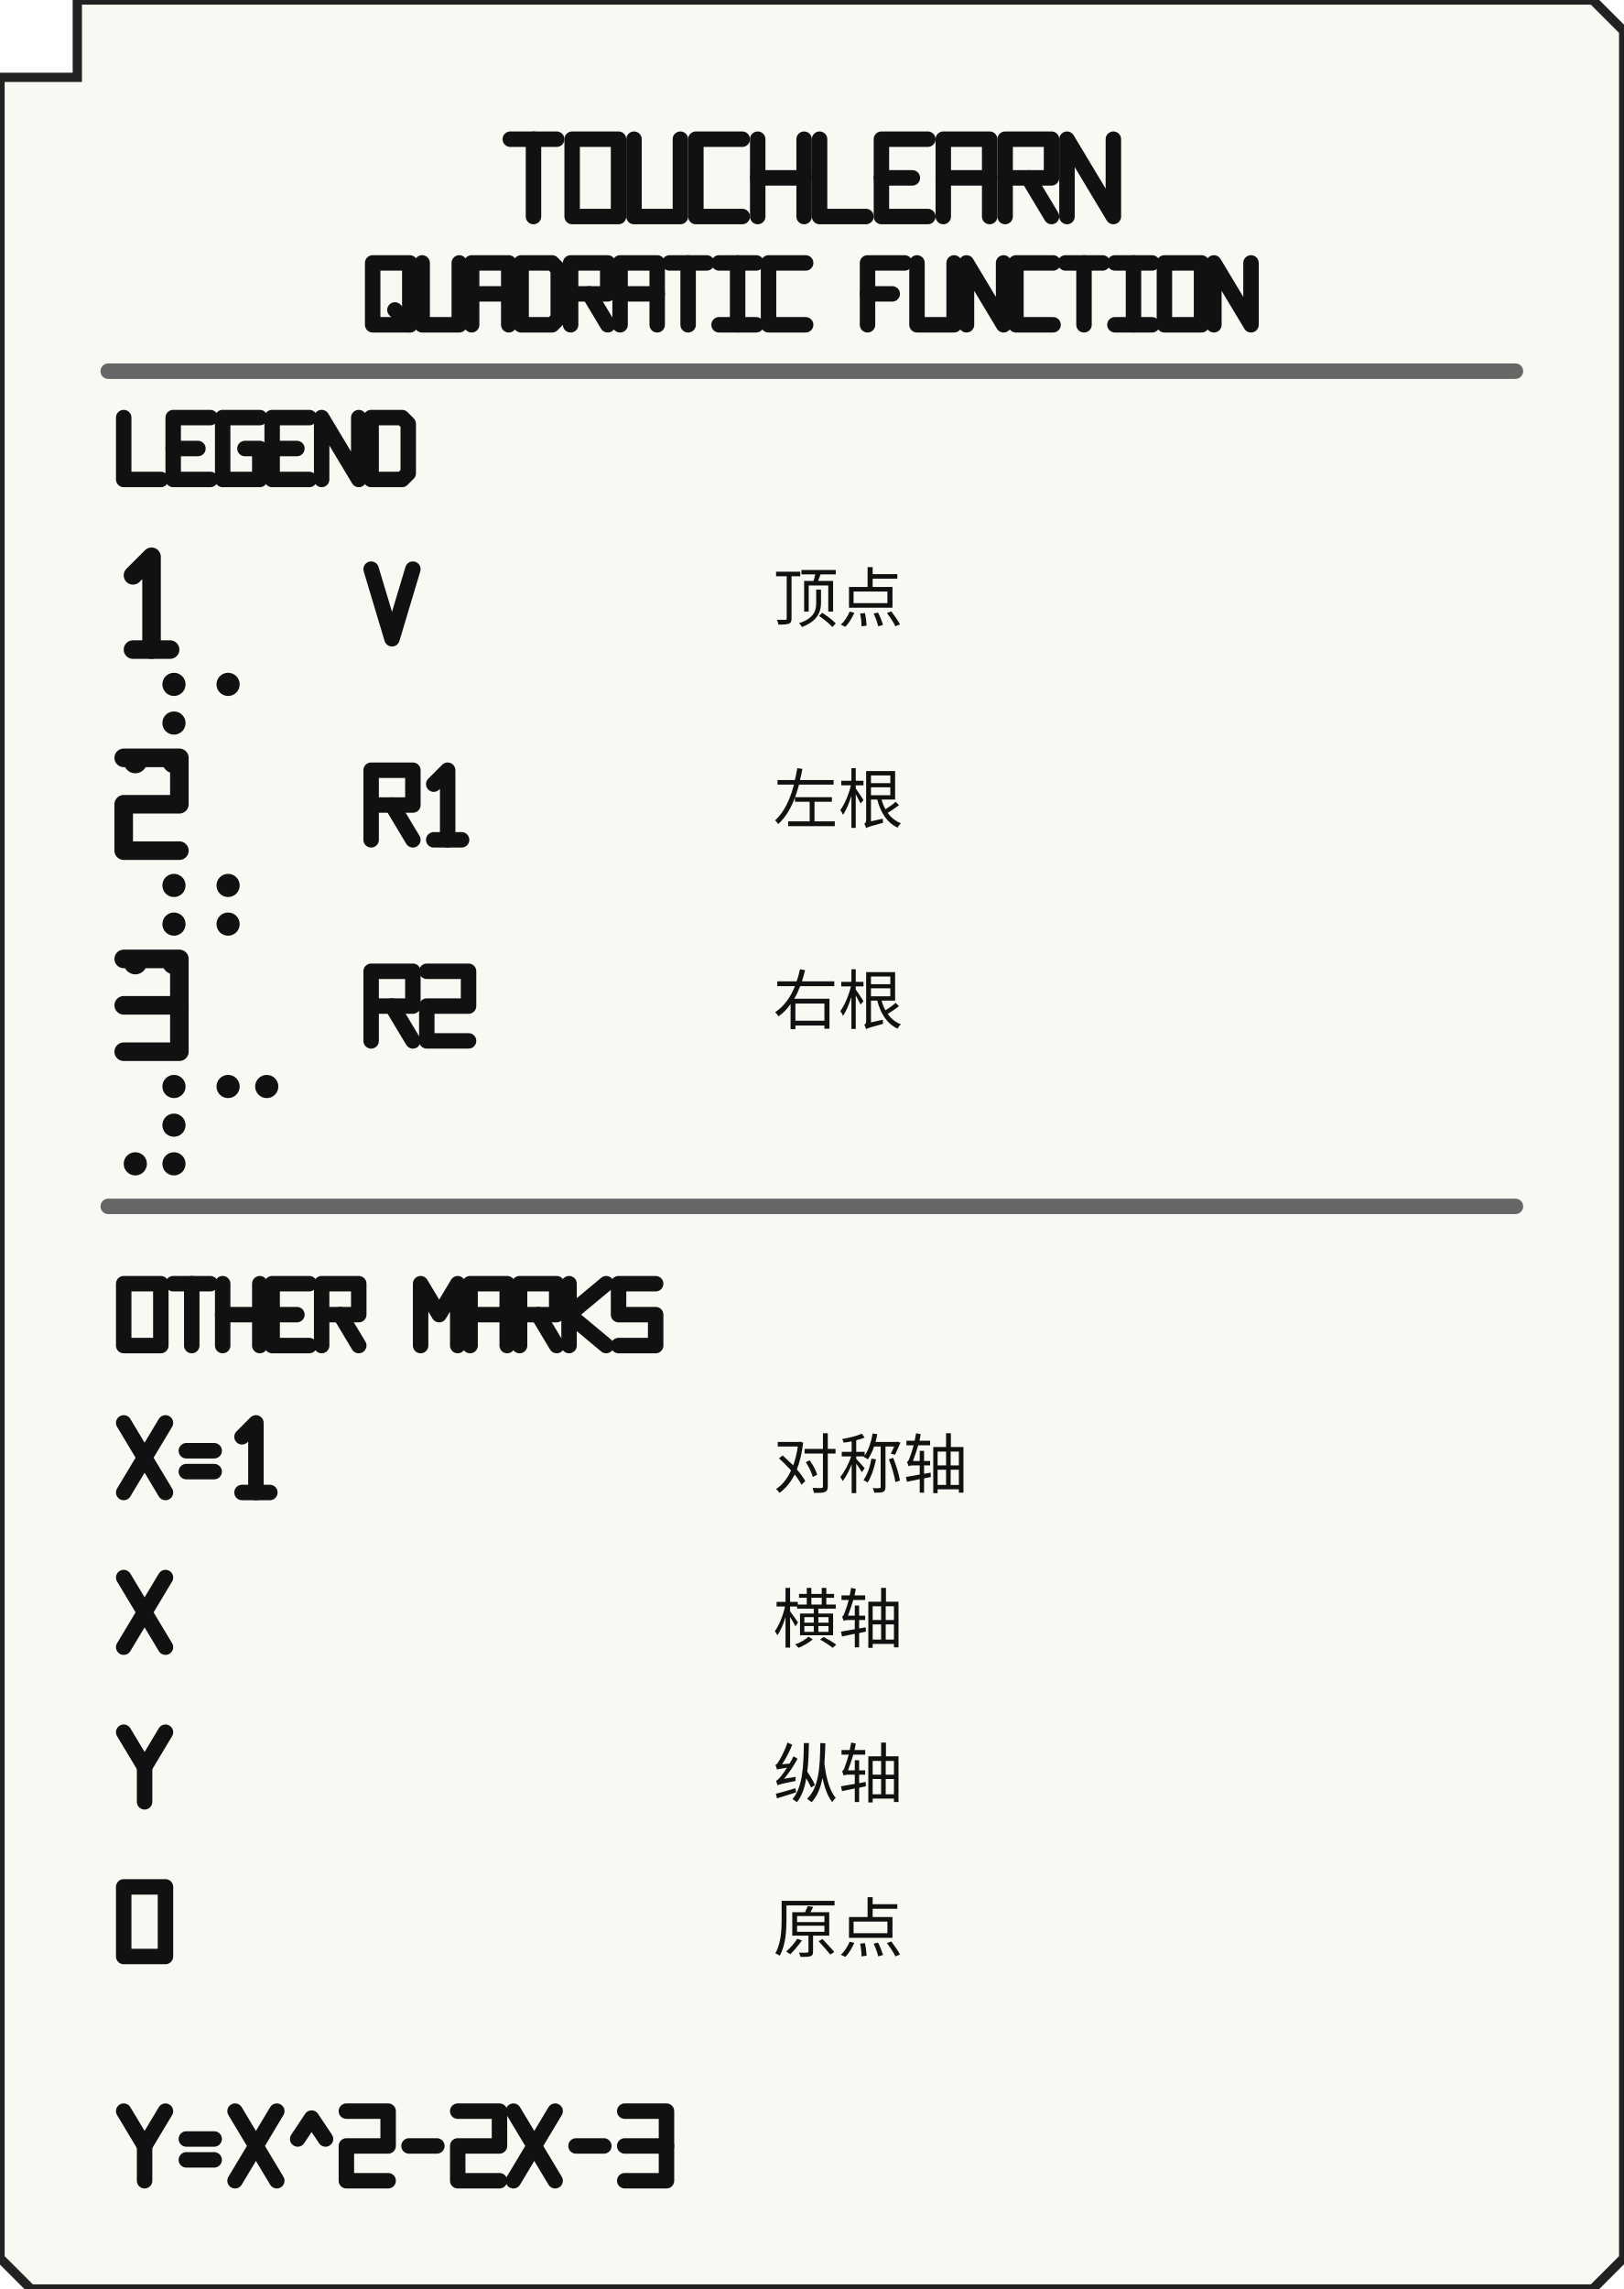
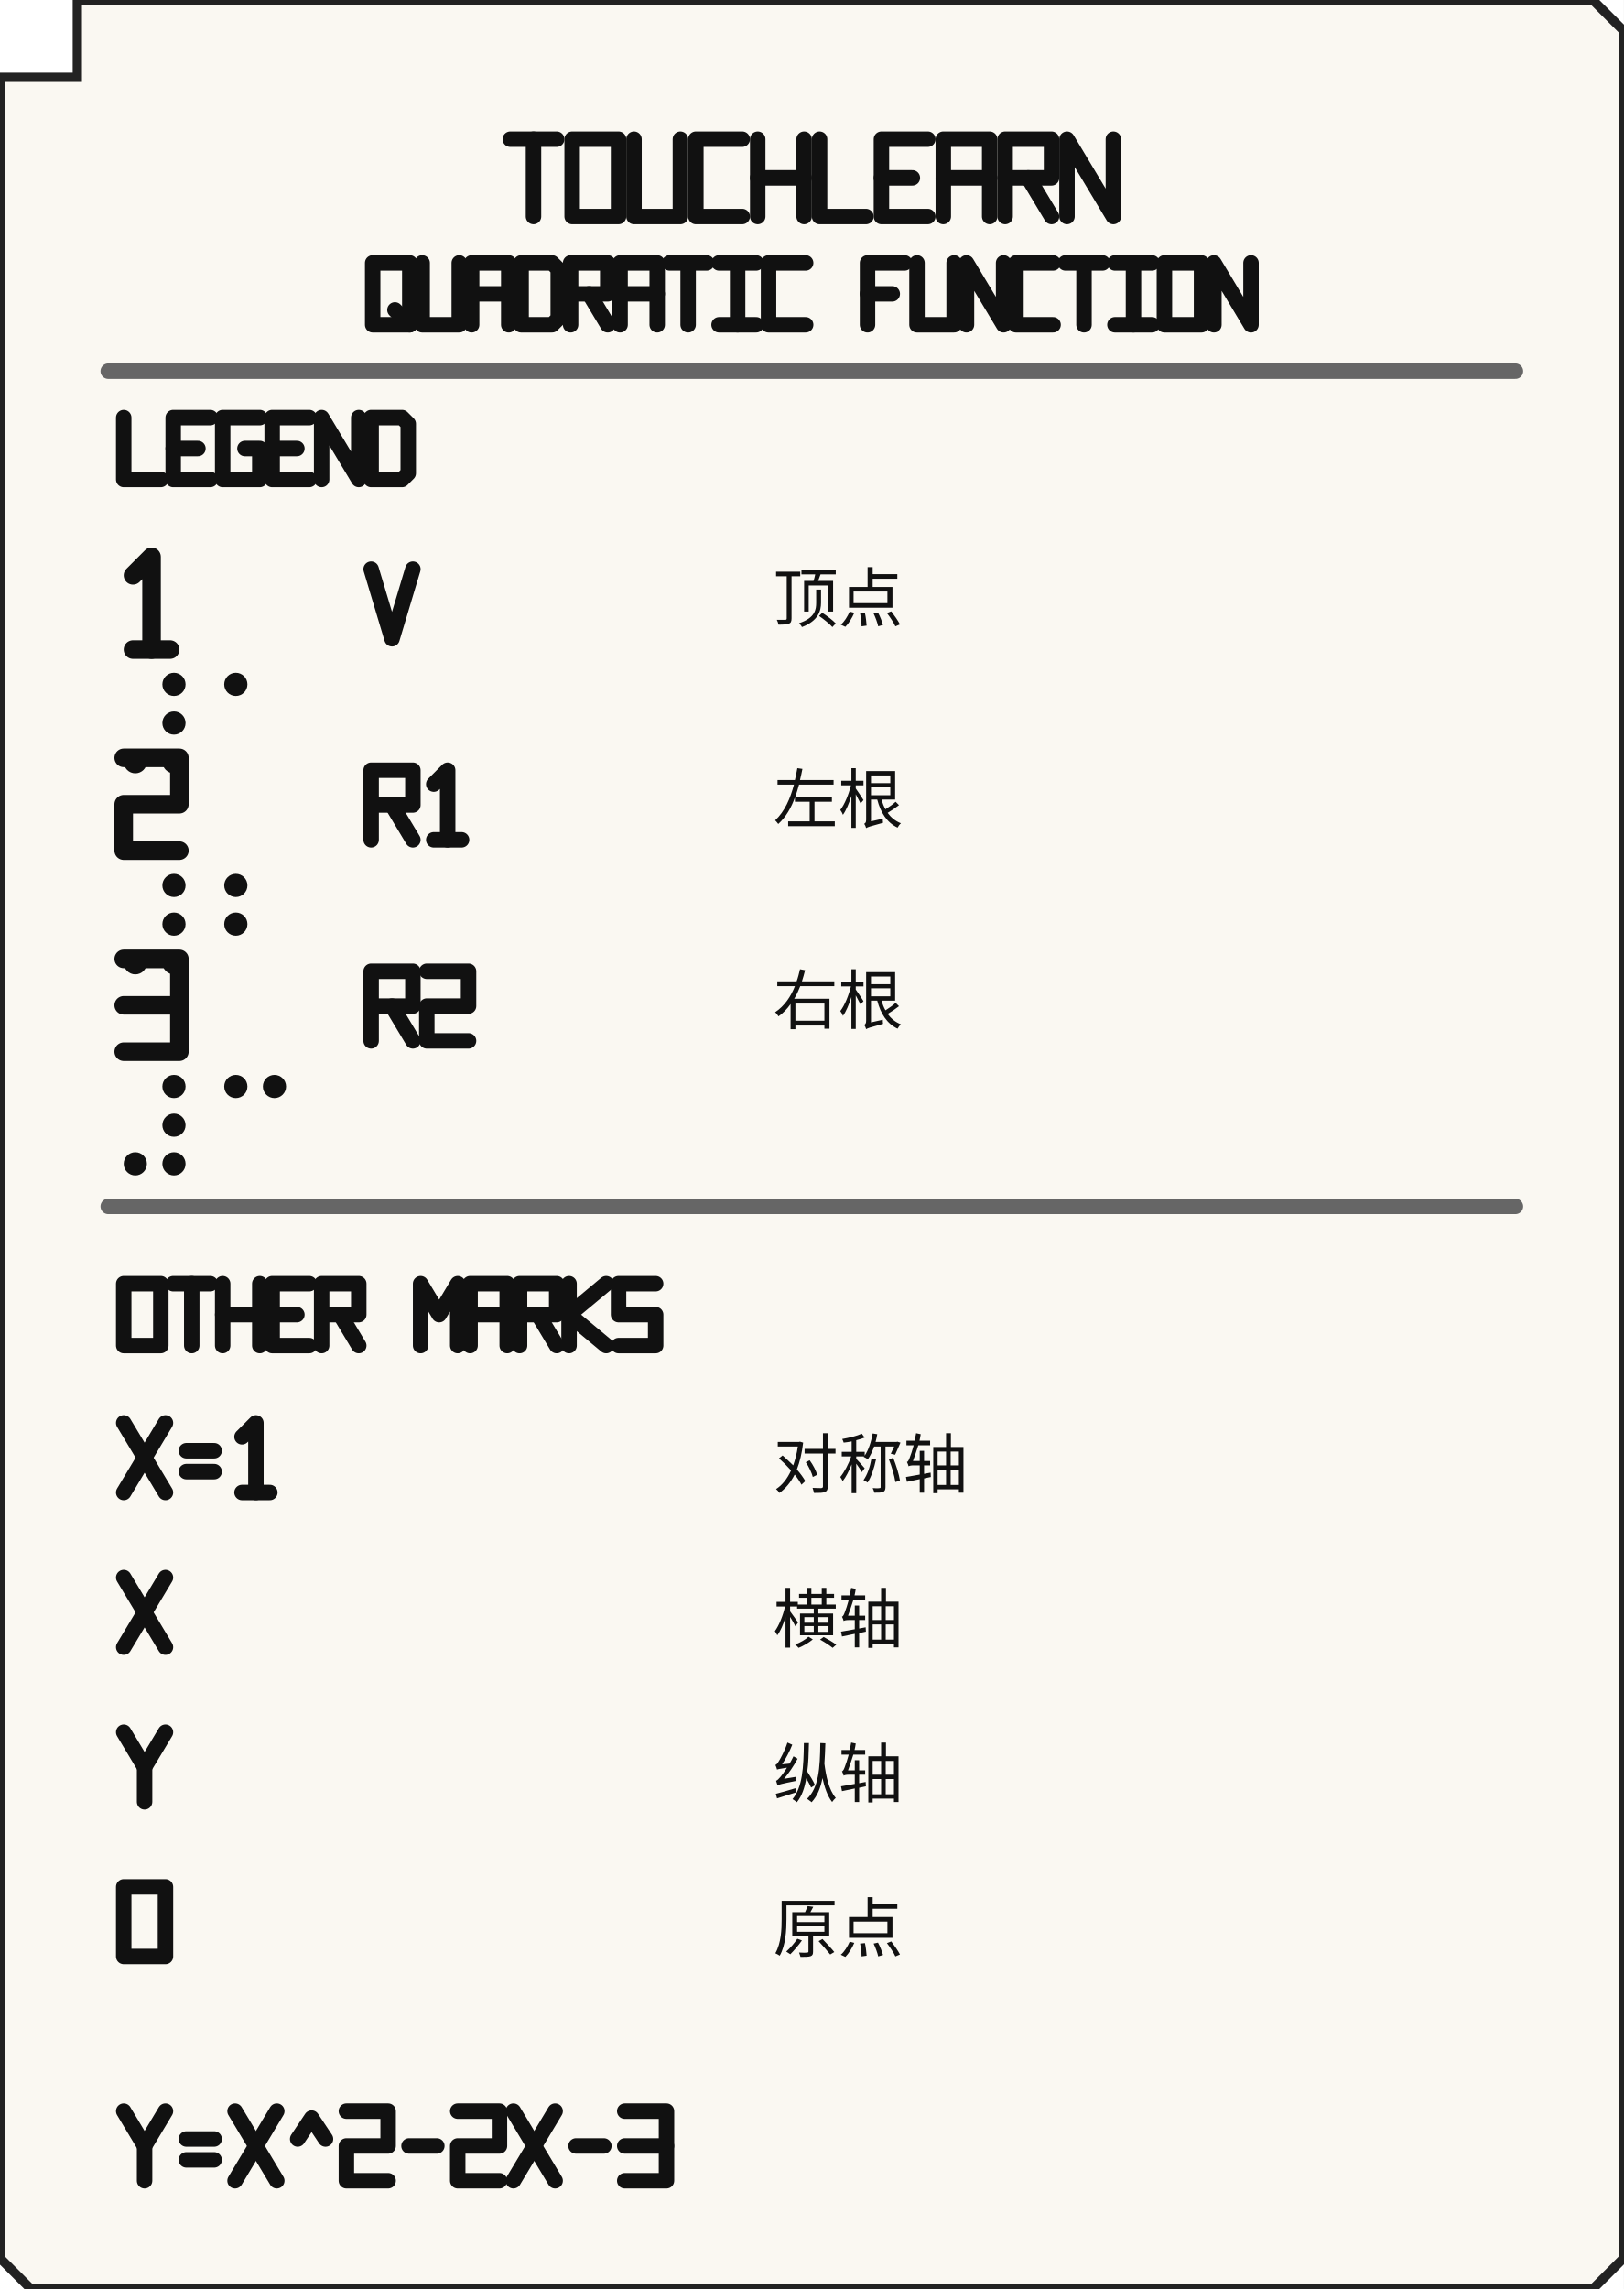
<svg xmlns="http://www.w3.org/2000/svg" width="105mm" height="148mm" viewBox="0 0 105 148">
  <rect width="100%" height="100%" fill="#ffffff" />
  <polygon points="5,0 103,0 105,2 105,146 103,148 2,148 0,146 0,5 5,5" fill="#faf8f2" stroke="#222222" stroke-width="0.6" />
  <g id="legend_title" data-kind="title">
    <polyline points="33,9 36,9" fill="none" stroke="#111111" stroke-width="1" stroke-linecap="round" stroke-linejoin="round" />
    <polyline points="34.5,9 34.5,14" fill="none" stroke="#111111" stroke-width="1" stroke-linecap="round" stroke-linejoin="round" />
    <polyline points="37,9 40,9 40,14 37,14 37,9" fill="none" stroke="#111111" stroke-width="1" stroke-linecap="round" stroke-linejoin="round" />
    <polyline points="41,9 41,14 44,14 44,9" fill="none" stroke="#111111" stroke-width="1" stroke-linecap="round" stroke-linejoin="round" />
    <polyline points="48,9 45,9 45,14 48,14" fill="none" stroke="#111111" stroke-width="1" stroke-linecap="round" stroke-linejoin="round" />
    <polyline points="49,9 49,14" fill="none" stroke="#111111" stroke-width="1" stroke-linecap="round" stroke-linejoin="round" />
    <polyline points="52,9 52,14" fill="none" stroke="#111111" stroke-width="1" stroke-linecap="round" stroke-linejoin="round" />
    <polyline points="49,11.5 52,11.5" fill="none" stroke="#111111" stroke-width="1" stroke-linecap="round" stroke-linejoin="round" />
    <polyline points="53,9 53,14 56,14" fill="none" stroke="#111111" stroke-width="1" stroke-linecap="round" stroke-linejoin="round" />
    <polyline points="60,9 57,9 57,14 60,14" fill="none" stroke="#111111" stroke-width="1" stroke-linecap="round" stroke-linejoin="round" />
    <polyline points="57,11.5 59,11.5" fill="none" stroke="#111111" stroke-width="1" stroke-linecap="round" stroke-linejoin="round" />
    <polyline points="61,14 61,9 64,9 64,14" fill="none" stroke="#111111" stroke-width="1" stroke-linecap="round" stroke-linejoin="round" />
    <polyline points="61,11.5 64,11.5" fill="none" stroke="#111111" stroke-width="1" stroke-linecap="round" stroke-linejoin="round" />
    <polyline points="65,14 65,9 68,9 68,11.5 65,11.5" fill="none" stroke="#111111" stroke-width="1" stroke-linecap="round" stroke-linejoin="round" />
    <polyline points="66.5,11.5 68,14" fill="none" stroke="#111111" stroke-width="1" stroke-linecap="round" stroke-linejoin="round" />
    <polyline points="69,14 69,9 72,14 72,9" fill="none" stroke="#111111" stroke-width="1" stroke-linecap="round" stroke-linejoin="round" />
  </g>
  <g id="legend_subtitle" data-kind="title">
    <polyline points="24.1,17 26.5,17 26.5,21 24.1,21 24.1,17" fill="none" stroke="#111111" stroke-width="1" stroke-linecap="round" stroke-linejoin="round" />
    <polyline points="25.54,20.04 26.5,21" fill="none" stroke="#111111" stroke-width="1" stroke-linecap="round" stroke-linejoin="round" />
    <polyline points="27.3,17 27.3,21 29.7,21 29.7,17" fill="none" stroke="#111111" stroke-width="1" stroke-linecap="round" stroke-linejoin="round" />
    <polyline points="30.5,21 30.5,17 32.9,17 32.9,21" fill="none" stroke="#111111" stroke-width="1" stroke-linecap="round" stroke-linejoin="round" />
    <polyline points="30.5,19 32.9,19" fill="none" stroke="#111111" stroke-width="1" stroke-linecap="round" stroke-linejoin="round" />
    <polyline points="33.7,17 33.7,21 35.7,21 36.1,20.6 36.1,17.4 35.7,17 33.7,17" fill="none" stroke="#111111" stroke-width="1" stroke-linecap="round" stroke-linejoin="round" />
    <polyline points="36.9,21 36.9,17 39.3,17 39.3,19 36.9,19" fill="none" stroke="#111111" stroke-width="1" stroke-linecap="round" stroke-linejoin="round" />
    <polyline points="38.1,19 39.3,21" fill="none" stroke="#111111" stroke-width="1" stroke-linecap="round" stroke-linejoin="round" />
    <polyline points="40.1,21 40.1,17 42.5,17 42.5,21" fill="none" stroke="#111111" stroke-width="1" stroke-linecap="round" stroke-linejoin="round" />
    <polyline points="40.1,19 42.5,19" fill="none" stroke="#111111" stroke-width="1" stroke-linecap="round" stroke-linejoin="round" />
    <polyline points="43.3,17 45.7,17" fill="none" stroke="#111111" stroke-width="1" stroke-linecap="round" stroke-linejoin="round" />
    <polyline points="44.5,17 44.5,21" fill="none" stroke="#111111" stroke-width="1" stroke-linecap="round" stroke-linejoin="round" />
    <polyline points="46.5,17 48.9,17" fill="none" stroke="#111111" stroke-width="1" stroke-linecap="round" stroke-linejoin="round" />
    <polyline points="47.7,17 47.7,21" fill="none" stroke="#111111" stroke-width="1" stroke-linecap="round" stroke-linejoin="round" />
    <polyline points="46.5,21 48.9,21" fill="none" stroke="#111111" stroke-width="1" stroke-linecap="round" stroke-linejoin="round" />
    <polyline points="52.1,17 49.7,17 49.7,21 52.1,21" fill="none" stroke="#111111" stroke-width="1" stroke-linecap="round" stroke-linejoin="round" />
    <polyline points="58.5,17 56.1,17 56.1,21" fill="none" stroke="#111111" stroke-width="1" stroke-linecap="round" stroke-linejoin="round" />
    <polyline points="56.1,19 57.7,19" fill="none" stroke="#111111" stroke-width="1" stroke-linecap="round" stroke-linejoin="round" />
    <polyline points="59.3,17 59.3,21 61.7,21 61.7,17" fill="none" stroke="#111111" stroke-width="1" stroke-linecap="round" stroke-linejoin="round" />
    <polyline points="62.5,21 62.5,17 64.9,21 64.9,17" fill="none" stroke="#111111" stroke-width="1" stroke-linecap="round" stroke-linejoin="round" />
    <polyline points="68.1,17 65.7,17 65.7,21 68.1,21" fill="none" stroke="#111111" stroke-width="1" stroke-linecap="round" stroke-linejoin="round" />
    <polyline points="68.9,17 71.3,17" fill="none" stroke="#111111" stroke-width="1" stroke-linecap="round" stroke-linejoin="round" />
    <polyline points="70.1,17 70.1,21" fill="none" stroke="#111111" stroke-width="1" stroke-linecap="round" stroke-linejoin="round" />
    <polyline points="72.1,17 74.5,17" fill="none" stroke="#111111" stroke-width="1" stroke-linecap="round" stroke-linejoin="round" />
    <polyline points="73.3,17 73.3,21" fill="none" stroke="#111111" stroke-width="1" stroke-linecap="round" stroke-linejoin="round" />
    <polyline points="72.1,21 74.5,21" fill="none" stroke="#111111" stroke-width="1" stroke-linecap="round" stroke-linejoin="round" />
    <polyline points="75.3,17 77.7,17 77.7,21 75.3,21 75.3,17" fill="none" stroke="#111111" stroke-width="1" stroke-linecap="round" stroke-linejoin="round" />
    <polyline points="78.5,21 78.5,17 80.9,21 80.9,17" fill="none" stroke="#111111" stroke-width="1" stroke-linecap="round" stroke-linejoin="round" />
  </g>
  <g id="legend_rule" data-kind="footer">
    <polyline points="7,24 98,24" fill="none" stroke="#666666" stroke-width="1" stroke-linecap="round" stroke-linejoin="round" />
  </g>
  <g id="legend_heading" data-kind="label">
    <polyline points="8,27 8,31 10.4,31" fill="none" stroke="#111111" stroke-width="1" stroke-linecap="round" stroke-linejoin="round" />
    <polyline points="13.6,27 11.2,27 11.2,31 13.6,31" fill="none" stroke="#111111" stroke-width="1" stroke-linecap="round" stroke-linejoin="round" />
    <polyline points="11.2,29 12.8,29" fill="none" stroke="#111111" stroke-width="1" stroke-linecap="round" stroke-linejoin="round" />
    <polyline points="16.8,27 14.4,27 14.4,31 16.8,31 16.8,29 15.84,29" fill="none" stroke="#111111" stroke-width="1" stroke-linecap="round" stroke-linejoin="round" />
    <polyline points="20,27 17.6,27 17.6,31 20,31" fill="none" stroke="#111111" stroke-width="1" stroke-linecap="round" stroke-linejoin="round" />
    <polyline points="17.6,29 19.2,29" fill="none" stroke="#111111" stroke-width="1" stroke-linecap="round" stroke-linejoin="round" />
    <polyline points="20.8,31 20.8,27 23.2,31 23.2,27" fill="none" stroke="#111111" stroke-width="1" stroke-linecap="round" stroke-linejoin="round" />
    <polyline points="24,27 24,31 26,31 26.4,30.6 26.4,27.4 26,27 24,27" fill="none" stroke="#111111" stroke-width="1" stroke-linecap="round" stroke-linejoin="round" />
  </g>
  <g id="legend_entry_1" data-kind="label">
    <polyline points="8.6,37.2 9.8,36 9.8,42" fill="none" stroke="#111111" stroke-width="1.2" stroke-linecap="round" stroke-linejoin="round" />
    <polyline points="8.6,42 11,42" fill="none" stroke="#111111" stroke-width="1.2" stroke-linecap="round" stroke-linejoin="round" />
    <circle cx="8.75" cy="49.25" r="0.75" fill="#111111" />
    <circle cx="11.25" cy="44.25" r="0.75" fill="#111111" />
    <circle cx="11.25" cy="46.75" r="0.75" fill="#111111" />
    <circle cx="11.25" cy="49.25" r="0.75" fill="#111111" />
-     <circle cx="14.75" cy="44.25" r="0.75" fill="#111111" />
+     <circle cx="15.25" cy="44.25" r="0.75" fill="#111111" />
    <polyline points="24,36.8 25.35,41.3 26.7,36.8" fill="none" stroke="#111111" stroke-width="1" stroke-linecap="round" stroke-linejoin="round" />
  </g>
  <g id="legend_entry_2" data-kind="label">
    <polyline points="8,49 11.6,49 11.6,52 8,52 8,55 11.6,55" fill="none" stroke="#111111" stroke-width="1.2" stroke-linecap="round" stroke-linejoin="round" />
    <circle cx="8.75" cy="62.25" r="0.75" fill="#111111" />
    <circle cx="11.25" cy="57.25" r="0.75" fill="#111111" />
    <circle cx="11.25" cy="59.75" r="0.75" fill="#111111" />
    <circle cx="11.25" cy="62.25" r="0.75" fill="#111111" />
-     <circle cx="14.75" cy="57.25" r="0.75" fill="#111111" />
-     <circle cx="14.75" cy="59.75" r="0.75" fill="#111111" />
+     <circle cx="15.25" cy="57.25" r="0.75" fill="#111111" />
+     <circle cx="15.25" cy="59.75" r="0.75" fill="#111111" />
    <polyline points="24,54.3 24,49.8 26.7,49.8 26.7,52.05 24,52.05" fill="none" stroke="#111111" stroke-width="1" stroke-linecap="round" stroke-linejoin="round" />
    <polyline points="25.35,52.05 26.7,54.3" fill="none" stroke="#111111" stroke-width="1" stroke-linecap="round" stroke-linejoin="round" />
    <polyline points="28.05,50.7 28.95,49.8 28.95,54.3" fill="none" stroke="#111111" stroke-width="1" stroke-linecap="round" stroke-linejoin="round" />
    <polyline points="28.05,54.3 29.85,54.3" fill="none" stroke="#111111" stroke-width="1" stroke-linecap="round" stroke-linejoin="round" />
  </g>
  <g id="legend_entry_3" data-kind="label">
    <polyline points="8,62 11.6,62 11.6,68 8,68" fill="none" stroke="#111111" stroke-width="1.2" stroke-linecap="round" stroke-linejoin="round" />
    <polyline points="8,65 11.6,65" fill="none" stroke="#111111" stroke-width="1.2" stroke-linecap="round" stroke-linejoin="round" />
    <circle cx="8.75" cy="75.25" r="0.75" fill="#111111" />
    <circle cx="11.25" cy="70.25" r="0.75" fill="#111111" />
    <circle cx="11.25" cy="72.75" r="0.75" fill="#111111" />
    <circle cx="11.25" cy="75.25" r="0.75" fill="#111111" />
-     <circle cx="14.75" cy="70.25" r="0.75" fill="#111111" />
-     <circle cx="17.25" cy="70.25" r="0.75" fill="#111111" />
+     <circle cx="15.25" cy="70.25" r="0.75" fill="#111111" />
+     <circle cx="17.75" cy="70.25" r="0.75" fill="#111111" />
    <polyline points="24,67.3 24,62.8 26.7,62.8 26.7,65.05 24,65.05" fill="none" stroke="#111111" stroke-width="1" stroke-linecap="round" stroke-linejoin="round" />
    <polyline points="25.35,65.05 26.7,67.3" fill="none" stroke="#111111" stroke-width="1" stroke-linecap="round" stroke-linejoin="round" />
    <polyline points="27.6,62.8 30.3,62.8 30.3,65.05 27.6,65.05 27.6,67.3 30.3,67.3" fill="none" stroke="#111111" stroke-width="1" stroke-linecap="round" stroke-linejoin="round" />
  </g>
  <g id="legend_divider" data-kind="footer">
    <polyline points="7,78 98,78" fill="none" stroke="#666666" stroke-width="1" stroke-linecap="round" stroke-linejoin="round" />
  </g>
  <g id="legend_other_heading" data-kind="label">
    <polyline points="8,83 10.4,83 10.4,87 8,87 8,83" fill="none" stroke="#111111" stroke-width="1" stroke-linecap="round" stroke-linejoin="round" />
    <polyline points="11.2,83 13.6,83" fill="none" stroke="#111111" stroke-width="1" stroke-linecap="round" stroke-linejoin="round" />
    <polyline points="12.4,83 12.4,87" fill="none" stroke="#111111" stroke-width="1" stroke-linecap="round" stroke-linejoin="round" />
    <polyline points="14.4,83 14.4,87" fill="none" stroke="#111111" stroke-width="1" stroke-linecap="round" stroke-linejoin="round" />
    <polyline points="16.8,83 16.8,87" fill="none" stroke="#111111" stroke-width="1" stroke-linecap="round" stroke-linejoin="round" />
    <polyline points="14.4,85 16.8,85" fill="none" stroke="#111111" stroke-width="1" stroke-linecap="round" stroke-linejoin="round" />
    <polyline points="20,83 17.6,83 17.6,87 20,87" fill="none" stroke="#111111" stroke-width="1" stroke-linecap="round" stroke-linejoin="round" />
    <polyline points="17.6,85 19.2,85" fill="none" stroke="#111111" stroke-width="1" stroke-linecap="round" stroke-linejoin="round" />
    <polyline points="20.8,87 20.8,83 23.2,83 23.2,85 20.8,85" fill="none" stroke="#111111" stroke-width="1" stroke-linecap="round" stroke-linejoin="round" />
    <polyline points="22,85 23.2,87" fill="none" stroke="#111111" stroke-width="1" stroke-linecap="round" stroke-linejoin="round" />
    <polyline points="27.2,87 27.2,83 28.4,85 29.6,83 29.6,87" fill="none" stroke="#111111" stroke-width="1" stroke-linecap="round" stroke-linejoin="round" />
    <polyline points="30.4,87 30.4,83 32.8,83 32.8,87" fill="none" stroke="#111111" stroke-width="1" stroke-linecap="round" stroke-linejoin="round" />
    <polyline points="30.4,85 32.8,85" fill="none" stroke="#111111" stroke-width="1" stroke-linecap="round" stroke-linejoin="round" />
    <polyline points="33.6,87 33.6,83 36,83 36,85 33.6,85" fill="none" stroke="#111111" stroke-width="1" stroke-linecap="round" stroke-linejoin="round" />
    <polyline points="34.8,85 36,87" fill="none" stroke="#111111" stroke-width="1" stroke-linecap="round" stroke-linejoin="round" />
    <polyline points="36.8,83 36.8,87" fill="none" stroke="#111111" stroke-width="1" stroke-linecap="round" stroke-linejoin="round" />
    <polyline points="36.8,85 39.2,83" fill="none" stroke="#111111" stroke-width="1" stroke-linecap="round" stroke-linejoin="round" />
    <polyline points="36.8,85 39.2,87" fill="none" stroke="#111111" stroke-width="1" stroke-linecap="round" stroke-linejoin="round" />
    <polyline points="42.4,83 40,83 40,85 42.4,85 42.4,87 40,87" fill="none" stroke="#111111" stroke-width="1" stroke-linecap="round" stroke-linejoin="round" />
  </g>
  <g id="legend_mark_3" data-kind="label">
    <polyline points="8,92 10.7,96.5" fill="none" stroke="#111111" stroke-width="1" stroke-linecap="round" stroke-linejoin="round" />
    <polyline points="10.7,92 8,96.5" fill="none" stroke="#111111" stroke-width="1" stroke-linecap="round" stroke-linejoin="round" />
    <polyline points="12.05,93.8 13.85,93.8" fill="none" stroke="#111111" stroke-width="1" stroke-linecap="round" stroke-linejoin="round" />
    <polyline points="12.05,95.15 13.85,95.15" fill="none" stroke="#111111" stroke-width="1" stroke-linecap="round" stroke-linejoin="round" />
    <polyline points="15.65,92.9 16.55,92 16.55,96.5" fill="none" stroke="#111111" stroke-width="1" stroke-linecap="round" stroke-linejoin="round" />
    <polyline points="15.65,96.5 17.45,96.5" fill="none" stroke="#111111" stroke-width="1" stroke-linecap="round" stroke-linejoin="round" />
  </g>
  <g id="legend_mark_4" data-kind="label">
    <polyline points="8,102 10.7,106.5" fill="none" stroke="#111111" stroke-width="1" stroke-linecap="round" stroke-linejoin="round" />
    <polyline points="10.7,102 8,106.5" fill="none" stroke="#111111" stroke-width="1" stroke-linecap="round" stroke-linejoin="round" />
  </g>
  <g id="legend_mark_5" data-kind="label">
    <polyline points="8,112 9.35,114.25 10.7,112" fill="none" stroke="#111111" stroke-width="1" stroke-linecap="round" stroke-linejoin="round" />
    <polyline points="9.35,114.25 9.35,116.5" fill="none" stroke="#111111" stroke-width="1" stroke-linecap="round" stroke-linejoin="round" />
  </g>
  <g id="legend_mark_6" data-kind="label">
    <polyline points="8,122 10.7,122 10.7,126.5 8,126.5 8,122" fill="none" stroke="#111111" stroke-width="1" stroke-linecap="round" stroke-linejoin="round" />
  </g>
  <g id="legend_equation" data-kind="label">
    <polyline points="8,136.5 9.35,138.75 10.7,136.5" fill="none" stroke="#111111" stroke-width="1" stroke-linecap="round" stroke-linejoin="round" />
    <polyline points="9.35,138.75 9.35,141" fill="none" stroke="#111111" stroke-width="1" stroke-linecap="round" stroke-linejoin="round" />
    <polyline points="12.05,138.3 13.85,138.3" fill="none" stroke="#111111" stroke-width="1" stroke-linecap="round" stroke-linejoin="round" />
    <polyline points="12.05,139.65 13.85,139.65" fill="none" stroke="#111111" stroke-width="1" stroke-linecap="round" stroke-linejoin="round" />
    <polyline points="15.2,136.5 17.9,141" fill="none" stroke="#111111" stroke-width="1" stroke-linecap="round" stroke-linejoin="round" />
    <polyline points="17.9,136.5 15.2,141" fill="none" stroke="#111111" stroke-width="1" stroke-linecap="round" stroke-linejoin="round" />
    <polyline points="19.25,138.3 20.15,136.95 21.05,138.3" fill="none" stroke="#111111" stroke-width="1" stroke-linecap="round" stroke-linejoin="round" />
    <polyline points="22.4,136.5 25.1,136.5 25.1,138.75 22.4,138.75 22.4,141 25.1,141" fill="none" stroke="#111111" stroke-width="1" stroke-linecap="round" stroke-linejoin="round" />
    <polyline points="26.45,138.75 28.25,138.75" fill="none" stroke="#111111" stroke-width="1" stroke-linecap="round" stroke-linejoin="round" />
    <polyline points="29.6,136.5 32.3,136.5 32.3,138.75 29.6,138.75 29.6,141 32.3,141" fill="none" stroke="#111111" stroke-width="1" stroke-linecap="round" stroke-linejoin="round" />
    <polyline points="33.2,136.5 35.9,141" fill="none" stroke="#111111" stroke-width="1" stroke-linecap="round" stroke-linejoin="round" />
    <polyline points="35.9,136.5 33.2,141" fill="none" stroke="#111111" stroke-width="1" stroke-linecap="round" stroke-linejoin="round" />
    <polyline points="37.25,138.75 39.05,138.75" fill="none" stroke="#111111" stroke-width="1" stroke-linecap="round" stroke-linejoin="round" />
    <polyline points="40.4,136.5 43.1,136.5 43.1,141 40.4,141" fill="none" stroke="#111111" stroke-width="1" stroke-linecap="round" stroke-linejoin="round" />
    <polyline points="40.4,138.75 43.1,138.75" fill="none" stroke="#111111" stroke-width="1" stroke-linecap="round" stroke-linejoin="round" />
  </g>
  <text x="50.0" y="40.2" font-family="Microsoft YaHei, Noto Sans CJK SC, sans-serif" font-size="4.2" fill="#111111">顶点</text>
  <text x="50.0" y="53.2" font-family="Microsoft YaHei, Noto Sans CJK SC, sans-serif" font-size="4.2" fill="#111111">左根</text>
  <text x="50.0" y="66.2" font-family="Microsoft YaHei, Noto Sans CJK SC, sans-serif" font-size="4.2" fill="#111111">右根</text>
  <text x="50.0" y="96.2" font-family="Microsoft YaHei, Noto Sans CJK SC, sans-serif" font-size="4.2" fill="#111111">对称轴</text>
  <text x="50.0" y="106.2" font-family="Microsoft YaHei, Noto Sans CJK SC, sans-serif" font-size="4.2" fill="#111111">横轴</text>
  <text x="50.0" y="116.2" font-family="Microsoft YaHei, Noto Sans CJK SC, sans-serif" font-size="4.2" fill="#111111">纵轴</text>
  <text x="50.0" y="126.2" font-family="Microsoft YaHei, Noto Sans CJK SC, sans-serif" font-size="4.2" fill="#111111">原点</text>
</svg>
